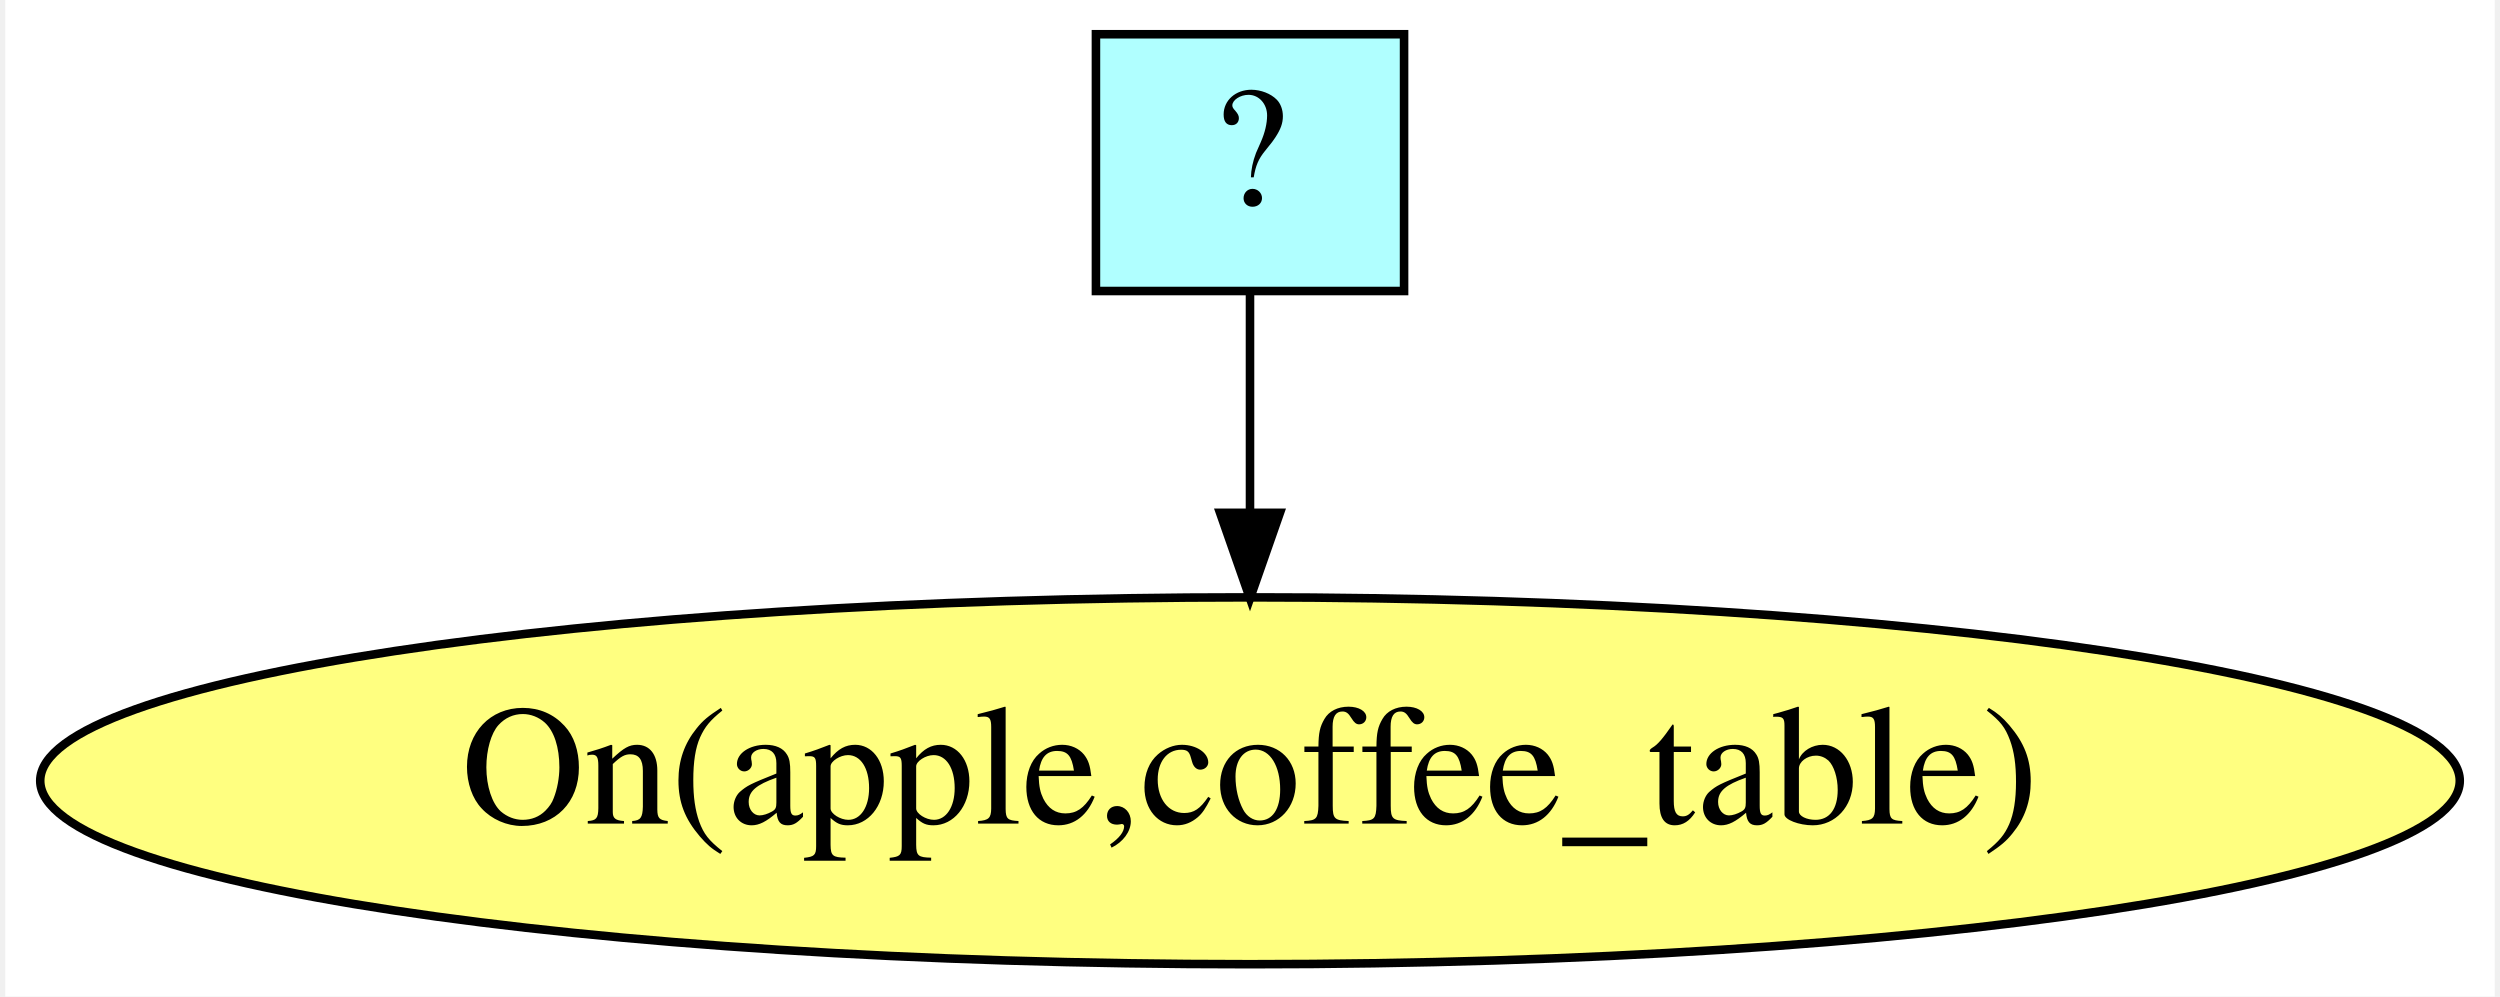
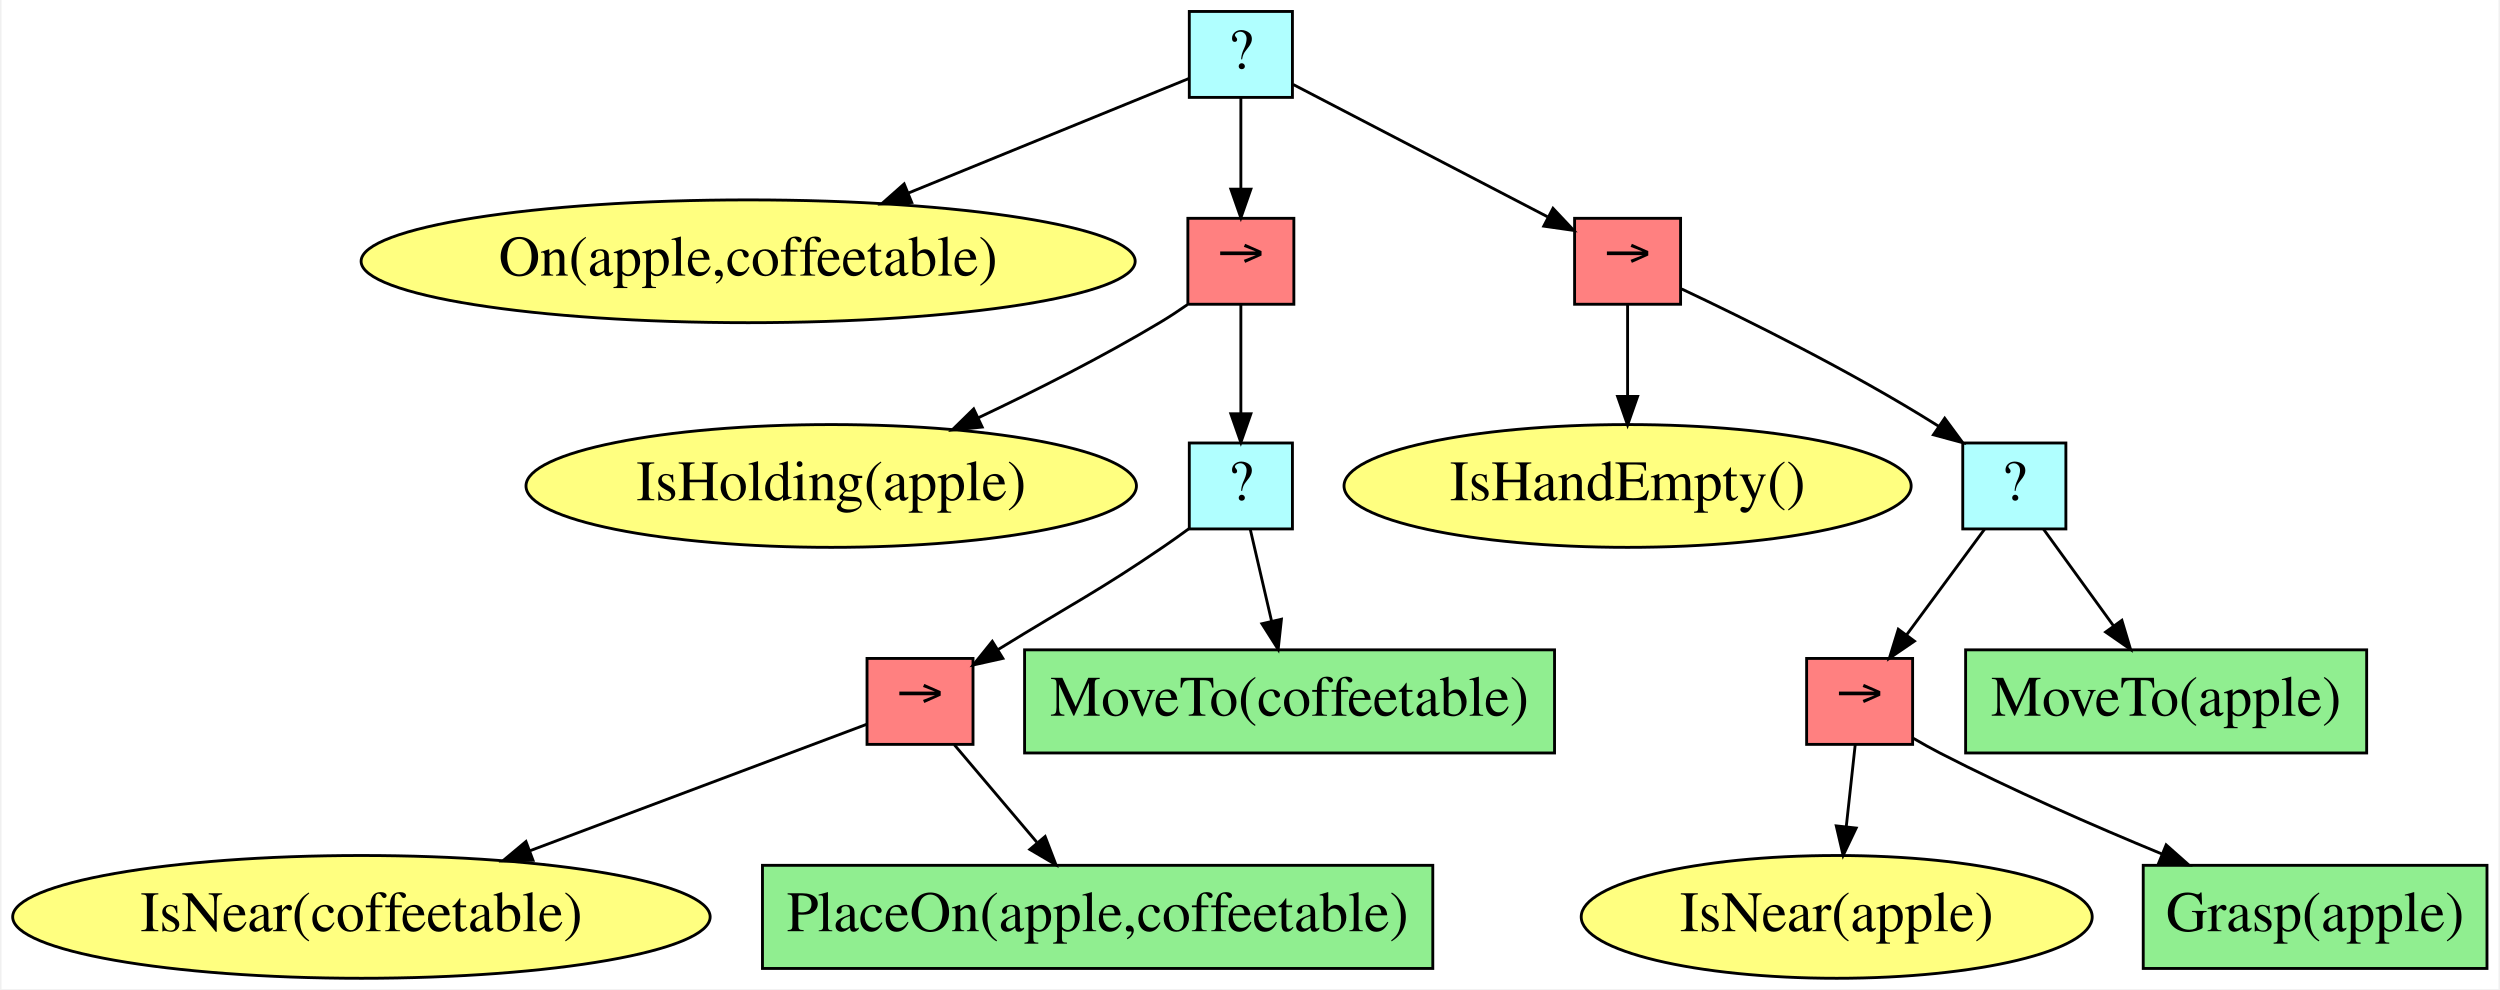
- <svg xmlns="http://www.w3.org/2000/svg" width="291pt" height="116pt" viewBox="0.00 0.00 290.84 116.43">
-   <g id="graph0" class="graph" transform="scale(1 1) rotate(0) translate(4 112.43)">
-     <polygon fill="white" stroke="transparent" points="-4,4 -4,-112.43 286.84,-112.43 286.84,4 -4,4" />
+ <svg xmlns="http://www.w3.org/2000/svg" width="872pt" height="345pt" viewBox="0.00 0.00 871.62 345.28">
+   <g id="graph0" class="graph" transform="scale(1 1) rotate(0) translate(4 341.28)">
+     <polygon fill="white" stroke="transparent" points="-4,4 -4,-341.28 867.62,-341.28 867.62,4 -4,4" />
    <g id="node1" class="node">
-       <polygon fill="#b0ffff" stroke="black" points="159.42,-108.43 123.42,-108.43 123.42,-78.43 159.42,-78.43 159.42,-108.43" />
-       <text text-anchor="middle" x="141.42" y="-88.43" font-family="Times,serif" font-size="20.00"> ? </text>
+       <polygon fill="#b0ffff" stroke="black" points="446.62,-337.28 410.62,-337.28 410.62,-307.28 446.62,-307.28 446.62,-337.28" />
+       <text text-anchor="middle" x="428.62" y="-317.28" font-family="Times,serif" font-size="20.00"> ? </text>
    </g>
    <g id="node2" class="node">
-       <ellipse fill="#ffff80" stroke="black" cx="141.42" cy="-21.21" rx="141.34" ry="21.43" />
-       <text text-anchor="middle" x="141.42" y="-16.21" font-family="Times,serif" font-size="20.00">On(apple,coffee_table)</text>
+       <ellipse fill="#ffff80" stroke="black" cx="256.62" cy="-250.07" rx="135.11" ry="21.43" />
+       <text text-anchor="middle" x="256.62" y="-245.07" font-family="Times,serif" font-size="20.00">On(apple,coffeetable)</text>
    </g>
    <g id="edge1" class="edge">
-       <path fill="none" stroke="black" d="M141.42,-78.22C141.42,-70.84 141.42,-61.54 141.42,-52.64" />
-       <polygon fill="black" stroke="black" points="144.92,-52.52 141.42,-42.52 137.92,-52.52 144.92,-52.52" />
+       <path fill="none" stroke="black" d="M410.54,-313.9C387.44,-304.47 346.39,-287.71 312.49,-273.87" />
+       <polygon fill="black" stroke="black" points="313.72,-270.6 303.14,-270.06 311.08,-277.08 313.72,-270.6" />
+     </g>
+     <g id="node3" class="node">
+       <polygon fill="#ff8080" stroke="black" points="447.12,-265.07 410.12,-265.07 410.12,-235.07 447.12,-235.07 447.12,-265.07" />
+       <text text-anchor="middle" x="428.62" y="-245.07" font-family="Times,serif" font-size="20.00">→</text>
+     </g>
+     <g id="edge2" class="edge">
+       <path fill="none" stroke="black" d="M428.62,-307.07C428.62,-298.03 428.62,-286.08 428.62,-275.54" />
+       <polygon fill="black" stroke="black" points="432.12,-275.25 428.62,-265.25 425.12,-275.25 432.12,-275.25" />
+     </g>
+     <g id="node10" class="node">
+       <polygon fill="#ff8080" stroke="black" points="582.12,-265.07 545.12,-265.07 545.12,-235.07 582.12,-235.07 582.12,-265.07" />
+       <text text-anchor="middle" x="563.62" y="-245.07" font-family="Times,serif" font-size="20.00">→</text>
+     </g>
+     <g id="edge9" class="edge">
+       <path fill="none" stroke="black" d="M446.83,-311.81C469.65,-299.94 508.99,-279.48 535.65,-265.62" />
+       <polygon fill="black" stroke="black" points="537.58,-268.56 544.84,-260.84 534.35,-262.34 537.58,-268.56" />
+     </g>
+     <g id="node4" class="node">
+       <ellipse fill="#ffff80" stroke="black" cx="285.62" cy="-171.64" rx="106.55" ry="21.43" />
+       <text text-anchor="middle" x="285.62" y="-166.64" font-family="Times,serif" font-size="20.00">IsHolding(apple)</text>
+     </g>
+     <g id="edge3" class="edge">
+       <path fill="none" stroke="black" d="M409.94,-234.92C406.89,-232.8 403.71,-230.7 400.62,-228.85 380.37,-216.72 357.13,-204.97 336.86,-195.39" />
+       <polygon fill="black" stroke="black" points="338.32,-192.2 327.78,-191.14 335.35,-198.54 338.32,-192.2" />
+     </g>
+     <g id="node5" class="node">
+       <polygon fill="#b0ffff" stroke="black" points="446.62,-186.64 410.62,-186.64 410.62,-156.64 446.62,-156.64 446.62,-186.64" />
+       <text text-anchor="middle" x="428.62" y="-166.64" font-family="Times,serif" font-size="20.00"> ? </text>
+     </g>
+     <g id="edge4" class="edge">
+       <path fill="none" stroke="black" d="M428.62,-235.05C428.62,-224.45 428.62,-209.63 428.62,-197.09" />
+       <polygon fill="black" stroke="black" points="432.12,-196.83 428.62,-186.83 425.12,-196.83 432.12,-196.83" />
+     </g>
+     <g id="node6" class="node">
+       <polygon fill="#ff8080" stroke="black" points="335.12,-111.43 298.12,-111.43 298.12,-81.43 335.12,-81.43 335.12,-111.43" />
+       <text text-anchor="middle" x="316.62" y="-91.43" font-family="Times,serif" font-size="20.00">→</text>
+     </g>
+     <g id="edge5" class="edge">
+       <path fill="none" stroke="black" d="M410.48,-156.72C407.55,-154.57 404.52,-152.41 401.62,-150.43 378.82,-134.86 370.79,-131.13 343.79,-114.48" />
+       <polygon fill="black" stroke="black" points="345.54,-111.45 335.2,-109.15 341.85,-117.4 345.54,-111.45" />
+     </g>
+     <g id="node9" class="node">
+       <polygon fill="lightgreen" stroke="black" points="538.12,-114.43 353.12,-114.43 353.12,-78.43 538.12,-78.43 538.12,-114.43" />
+       <text text-anchor="middle" x="445.62" y="-91.43" font-family="Times,serif" font-size="20.00">MoveTo(coffeetable)</text>
+     </g>
+     <g id="edge8" class="edge">
+       <path fill="none" stroke="black" d="M431.9,-156.52C434.01,-147.45 436.81,-135.38 439.33,-124.51" />
+       <polygon fill="black" stroke="black" points="442.78,-125.12 441.64,-114.59 435.97,-123.54 442.78,-125.12" />
+     </g>
+     <g id="node7" class="node">
+       <ellipse fill="#ffff80" stroke="black" cx="121.62" cy="-21.21" rx="121.74" ry="21.43" />
+       <text text-anchor="middle" x="121.62" y="-16.21" font-family="Times,serif" font-size="20.00">IsNear(coffeetable)</text>
+     </g>
+     <g id="edge6" class="edge">
+       <path fill="none" stroke="black" d="M297.92,-88.41C271.1,-78.33 220.49,-59.33 180.36,-44.27" />
+       <polygon fill="black" stroke="black" points="181.52,-40.96 170.92,-40.72 179.06,-47.52 181.52,-40.96" />
+     </g>
+     <g id="node8" class="node">
+       <polygon fill="lightgreen" stroke="black" points="495.62,-39.21 261.62,-39.21 261.62,-3.21 495.62,-3.21 495.62,-39.21" />
+       <text text-anchor="middle" x="378.62" y="-16.21" font-family="Times,serif" font-size="20.00">PlaceOn(apple,coffeetable)</text>
+     </g>
+     <g id="edge7" class="edge">
+       <path fill="none" stroke="black" d="M328.58,-81.31C336.73,-71.68 347.76,-58.66 357.38,-47.29" />
+       <polygon fill="black" stroke="black" points="360.29,-49.27 364.09,-39.38 354.95,-44.75 360.29,-49.27" />
+     </g>
+     <g id="node11" class="node">
+       <ellipse fill="#ffff80" stroke="black" cx="563.62" cy="-171.64" rx="98.99" ry="21.43" />
+       <text text-anchor="middle" x="563.62" y="-166.64" font-family="Times,serif" font-size="20.00">IsHandEmpty()</text>
+     </g>
+     <g id="edge10" class="edge">
+       <path fill="none" stroke="black" d="M563.62,-235.05C563.62,-226.1 563.62,-214.15 563.62,-203.09" />
+       <polygon fill="black" stroke="black" points="567.12,-202.9 563.62,-192.9 560.12,-202.9 567.12,-202.9" />
+     </g>
+     <g id="node12" class="node">
+       <polygon fill="#b0ffff" stroke="black" points="716.62,-186.64 680.62,-186.64 680.62,-156.64 716.62,-156.64 716.62,-186.64" />
+       <text text-anchor="middle" x="698.62" y="-166.64" font-family="Times,serif" font-size="20.00"> ? </text>
+     </g>
+     <g id="edge11" class="edge">
+       <path fill="none" stroke="black" d="M582.48,-240.41C604.44,-230.06 641.56,-211.75 671.62,-192.85 671.81,-192.74 671.99,-192.62 672.18,-192.5" />
+       <polygon fill="black" stroke="black" points="674.32,-195.28 680.61,-186.75 670.37,-189.5 674.32,-195.28" />
+     </g>
+     <g id="node13" class="node">
+       <polygon fill="#ff8080" stroke="black" points="663.12,-111.43 626.12,-111.43 626.12,-81.43 663.12,-81.43 663.12,-111.43" />
+       <text text-anchor="middle" x="644.62" y="-91.43" font-family="Times,serif" font-size="20.00">→</text>
+     </g>
+     <g id="edge12" class="edge">
+       <path fill="none" stroke="black" d="M688.21,-156.52C680.52,-146.09 669.89,-131.68 661.05,-119.7" />
+       <polygon fill="black" stroke="black" points="663.75,-117.47 655,-111.5 658.12,-121.62 663.75,-117.47" />
+     </g>
+     <g id="node16" class="node">
+       <polygon fill="lightgreen" stroke="black" points="821.62,-114.43 681.62,-114.43 681.62,-78.43 821.62,-78.43 821.62,-114.43" />
+       <text text-anchor="middle" x="751.62" y="-91.43" font-family="Times,serif" font-size="20.00">MoveTo(apple)</text>
+     </g>
+     <g id="edge15" class="edge">
+       <path fill="none" stroke="black" d="M708.84,-156.52C715.74,-146.99 725.05,-134.13 733.23,-122.84" />
+       <polygon fill="black" stroke="black" points="736.17,-124.74 739.2,-114.59 730.5,-120.64 736.17,-124.74" />
+     </g>
+     <g id="node14" class="node">
+       <ellipse fill="#ffff80" stroke="black" cx="636.62" cy="-21.21" rx="89.19" ry="21.43" />
+       <text text-anchor="middle" x="636.62" y="-16.21" font-family="Times,serif" font-size="20.00">IsNear(apple)</text>
+     </g>
+     <g id="edge13" class="edge">
+       <path fill="none" stroke="black" d="M643.08,-81.31C642.19,-73.17 641.04,-62.6 639.95,-52.66" />
+       <polygon fill="black" stroke="black" points="643.42,-52.22 638.86,-42.66 636.46,-52.98 643.42,-52.22" />
+     </g>
+     <g id="node15" class="node">
+       <polygon fill="lightgreen" stroke="black" points="863.62,-39.21 743.62,-39.21 743.62,-3.21 863.62,-3.21 863.62,-39.21" />
+       <text text-anchor="middle" x="803.62" y="-16.21" font-family="Times,serif" font-size="20.00">Grasp(apple)</text>
+     </g>
+     <g id="edge14" class="edge">
+       <path fill="none" stroke="black" d="M663.39,-83.54C666.44,-81.75 669.59,-79.99 672.62,-78.43 697.58,-65.57 726.15,-53.07 750.22,-43.14" />
+       <polygon fill="black" stroke="black" points="751.62,-46.35 759.55,-39.32 748.97,-39.87 751.62,-46.35" />
    </g>
  </g>
</svg>
